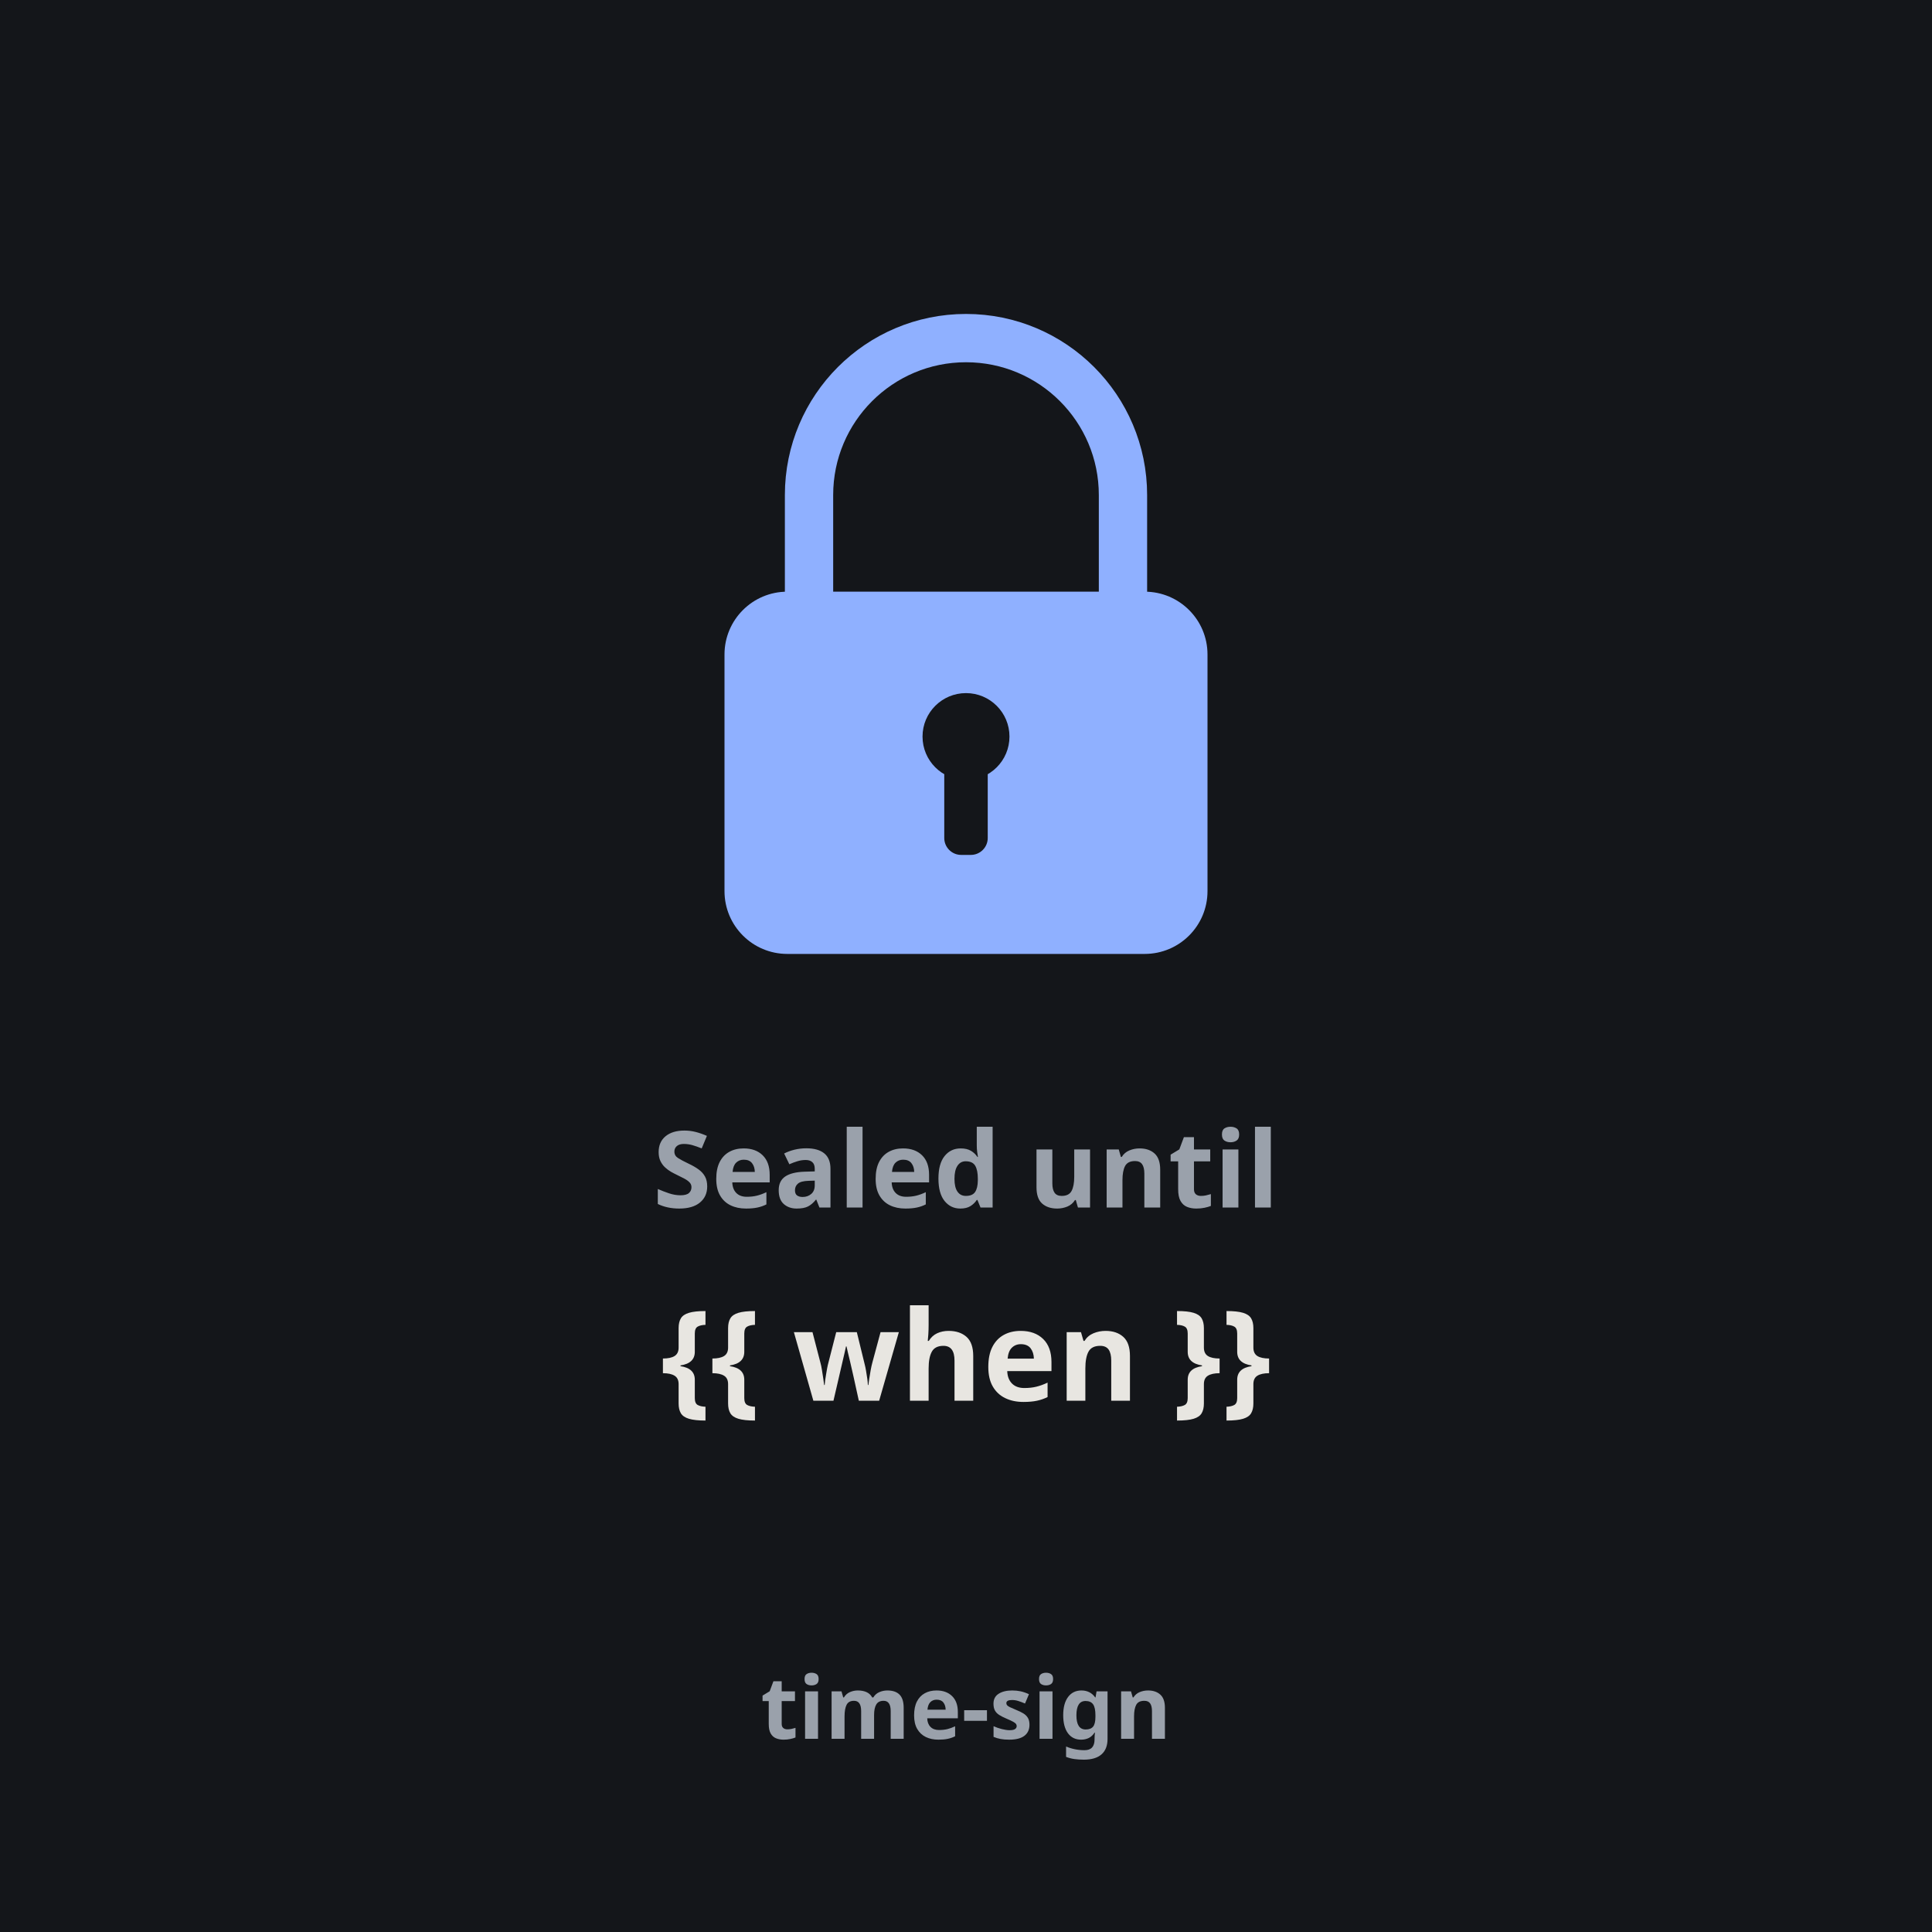
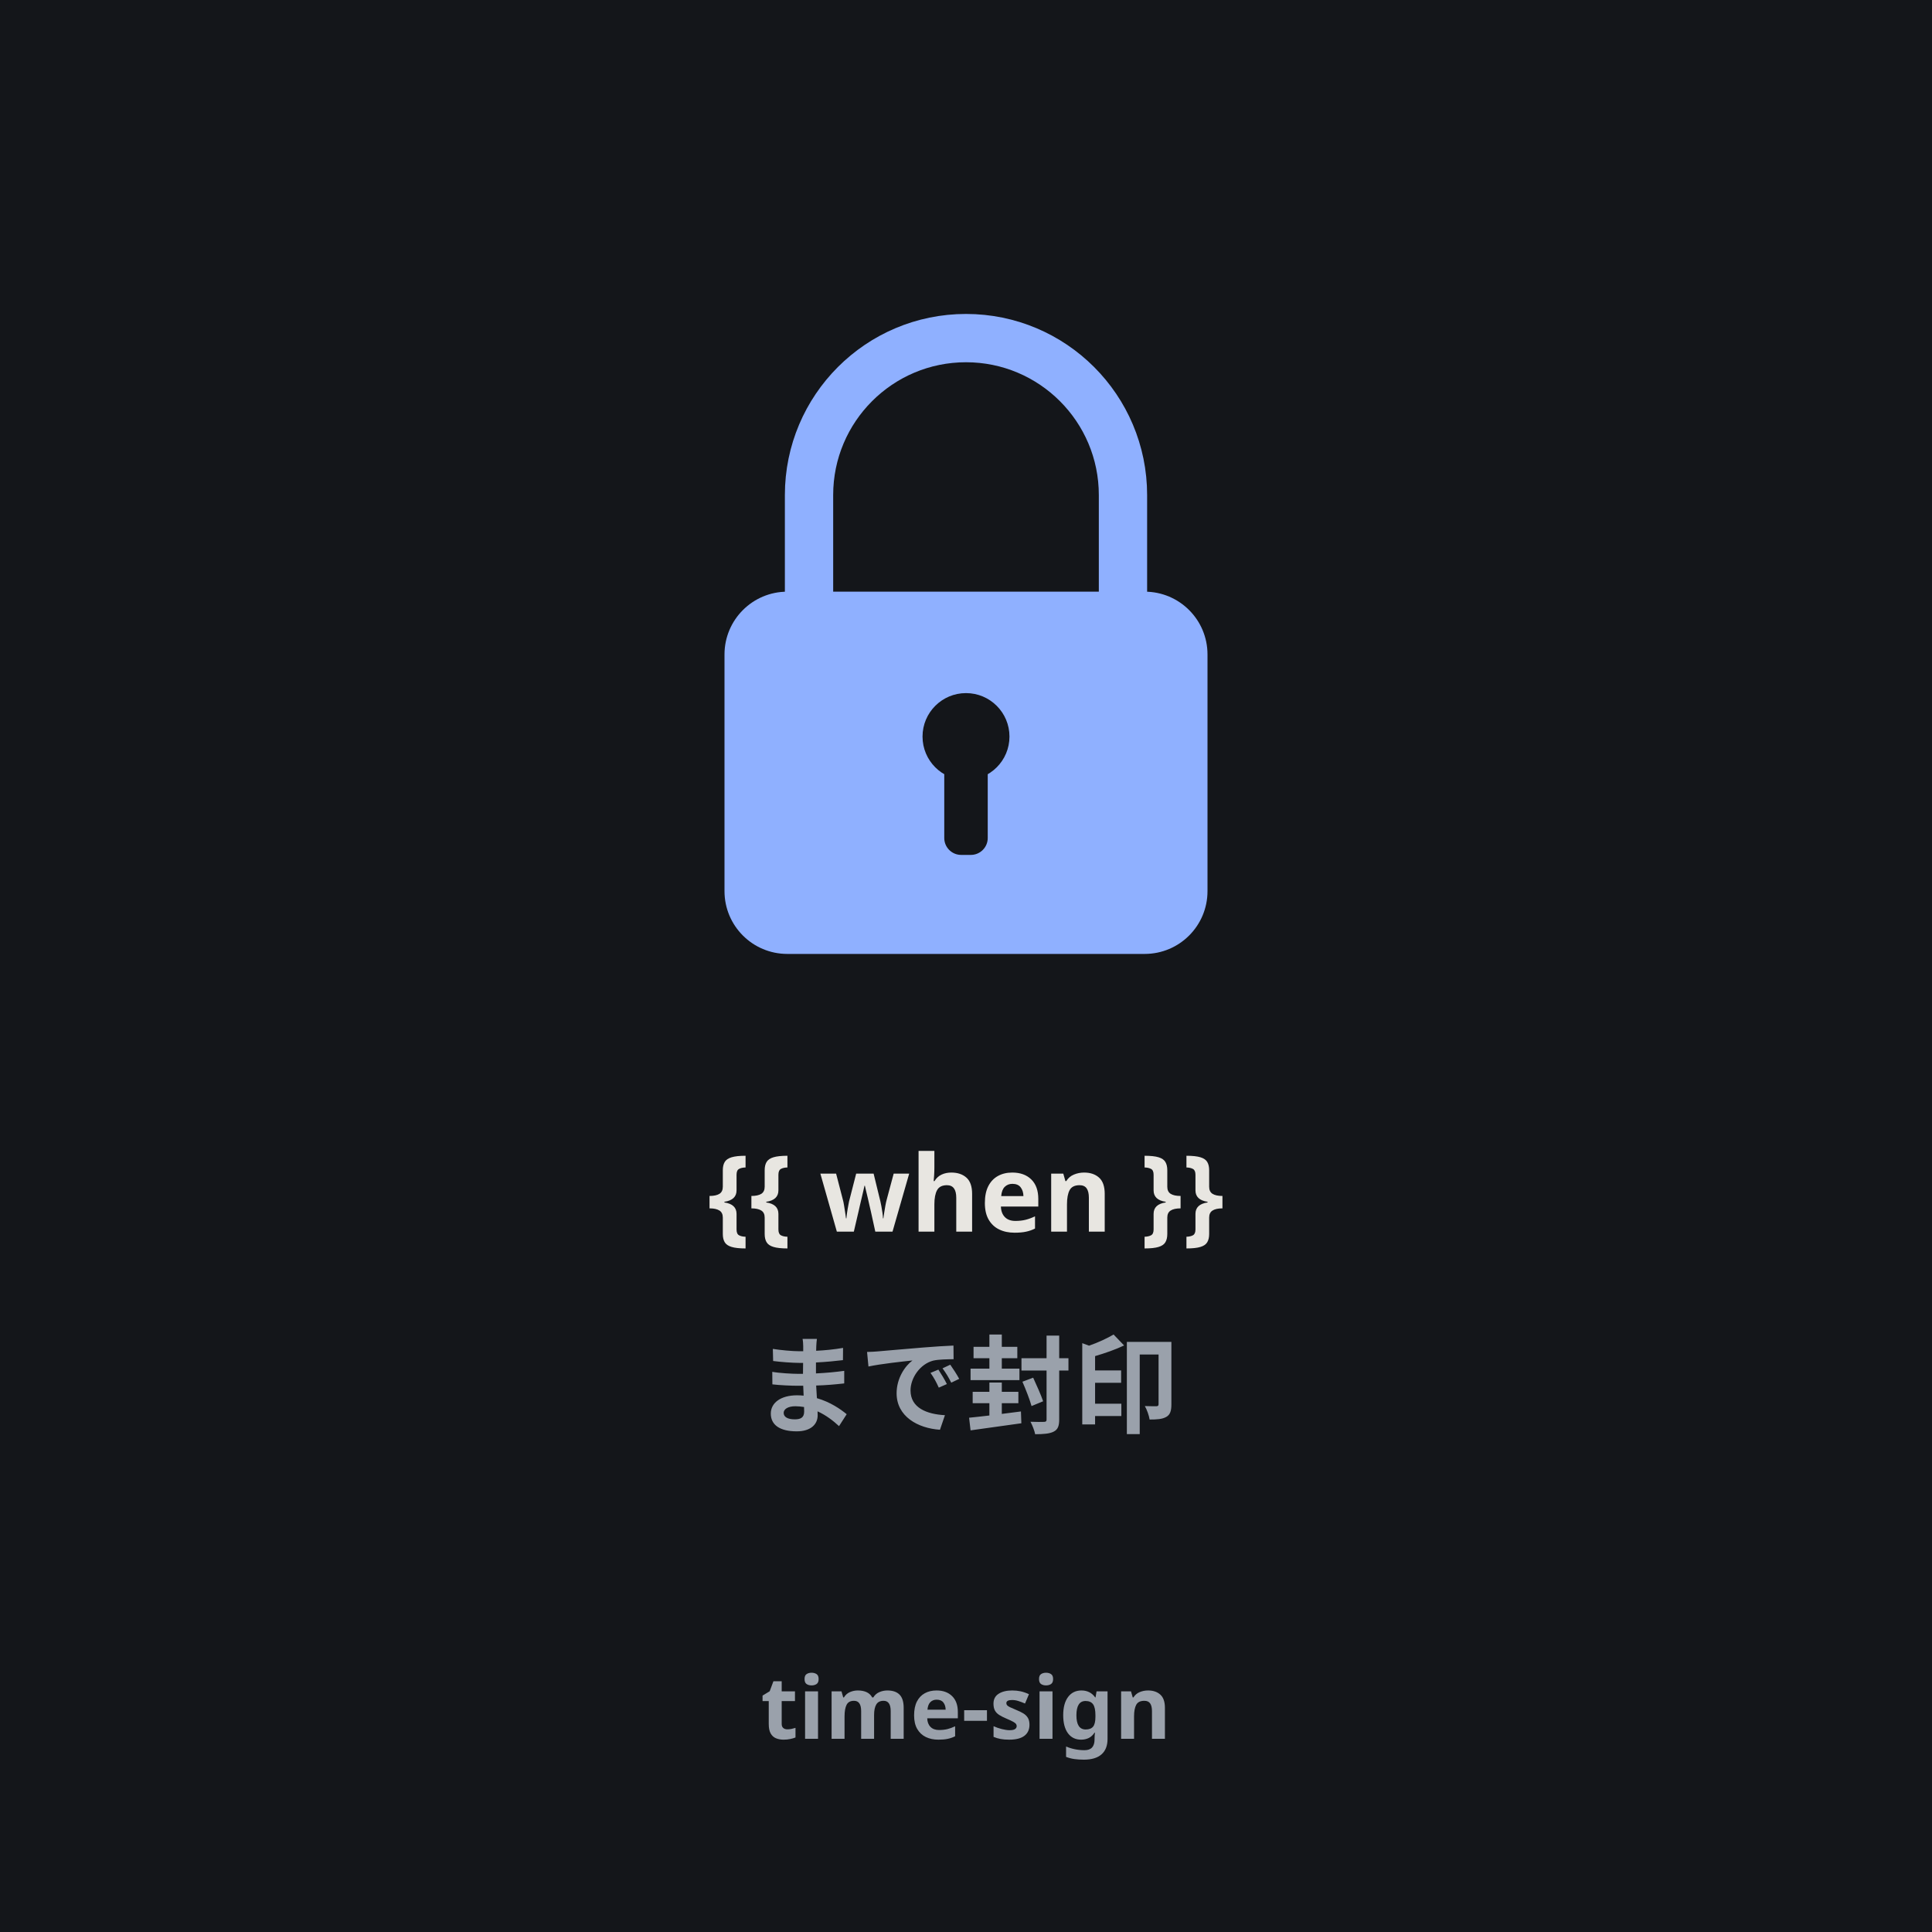
<svg xmlns="http://www.w3.org/2000/svg" width="800" height="800" viewBox="0 0 800 800">
  <rect width="800" height="800" fill="#14161a" />
  <g fill="none" stroke="#8fb0ff" stroke-width="20" stroke-linecap="round">
    <path d="M335 245 V205 a65 65 0 0 1 130 0 V245" />
  </g>
  <rect x="300" y="245" width="200" height="150" rx="26" fill="#8fb0ff" />
  <circle cx="400" cy="305" r="18" fill="#14161a" />
  <rect x="391" y="310" width="18" height="44" rx="7" fill="#14161a" />
-   <text x="400" y="500" font-family="Noto Sans JP" font-weight="700" font-size="44" fill="#9aa1ab" text-anchor="middle">Sealed until</text>
-   <text x="400" y="580" font-family="Noto Sans JP" font-weight="700" font-size="52" fill="#e8e6e1" text-anchor="middle">{{ when }}</text>
+   <text x="400" y="510" font-family="Noto Sans JP" font-weight="700" font-size="44" fill="#e8e6e1" text-anchor="middle">{{ when }}</text>
+   <text x="400" y="590" font-family="Noto Sans JP" font-weight="700" font-size="44" fill="#9aa1ab" text-anchor="middle">まで封印</text>
  <text x="400" y="720" font-family="Noto Sans JP" font-weight="700" font-size="36" fill="#9aa1ab" text-anchor="middle">time-sign</text>
</svg>
